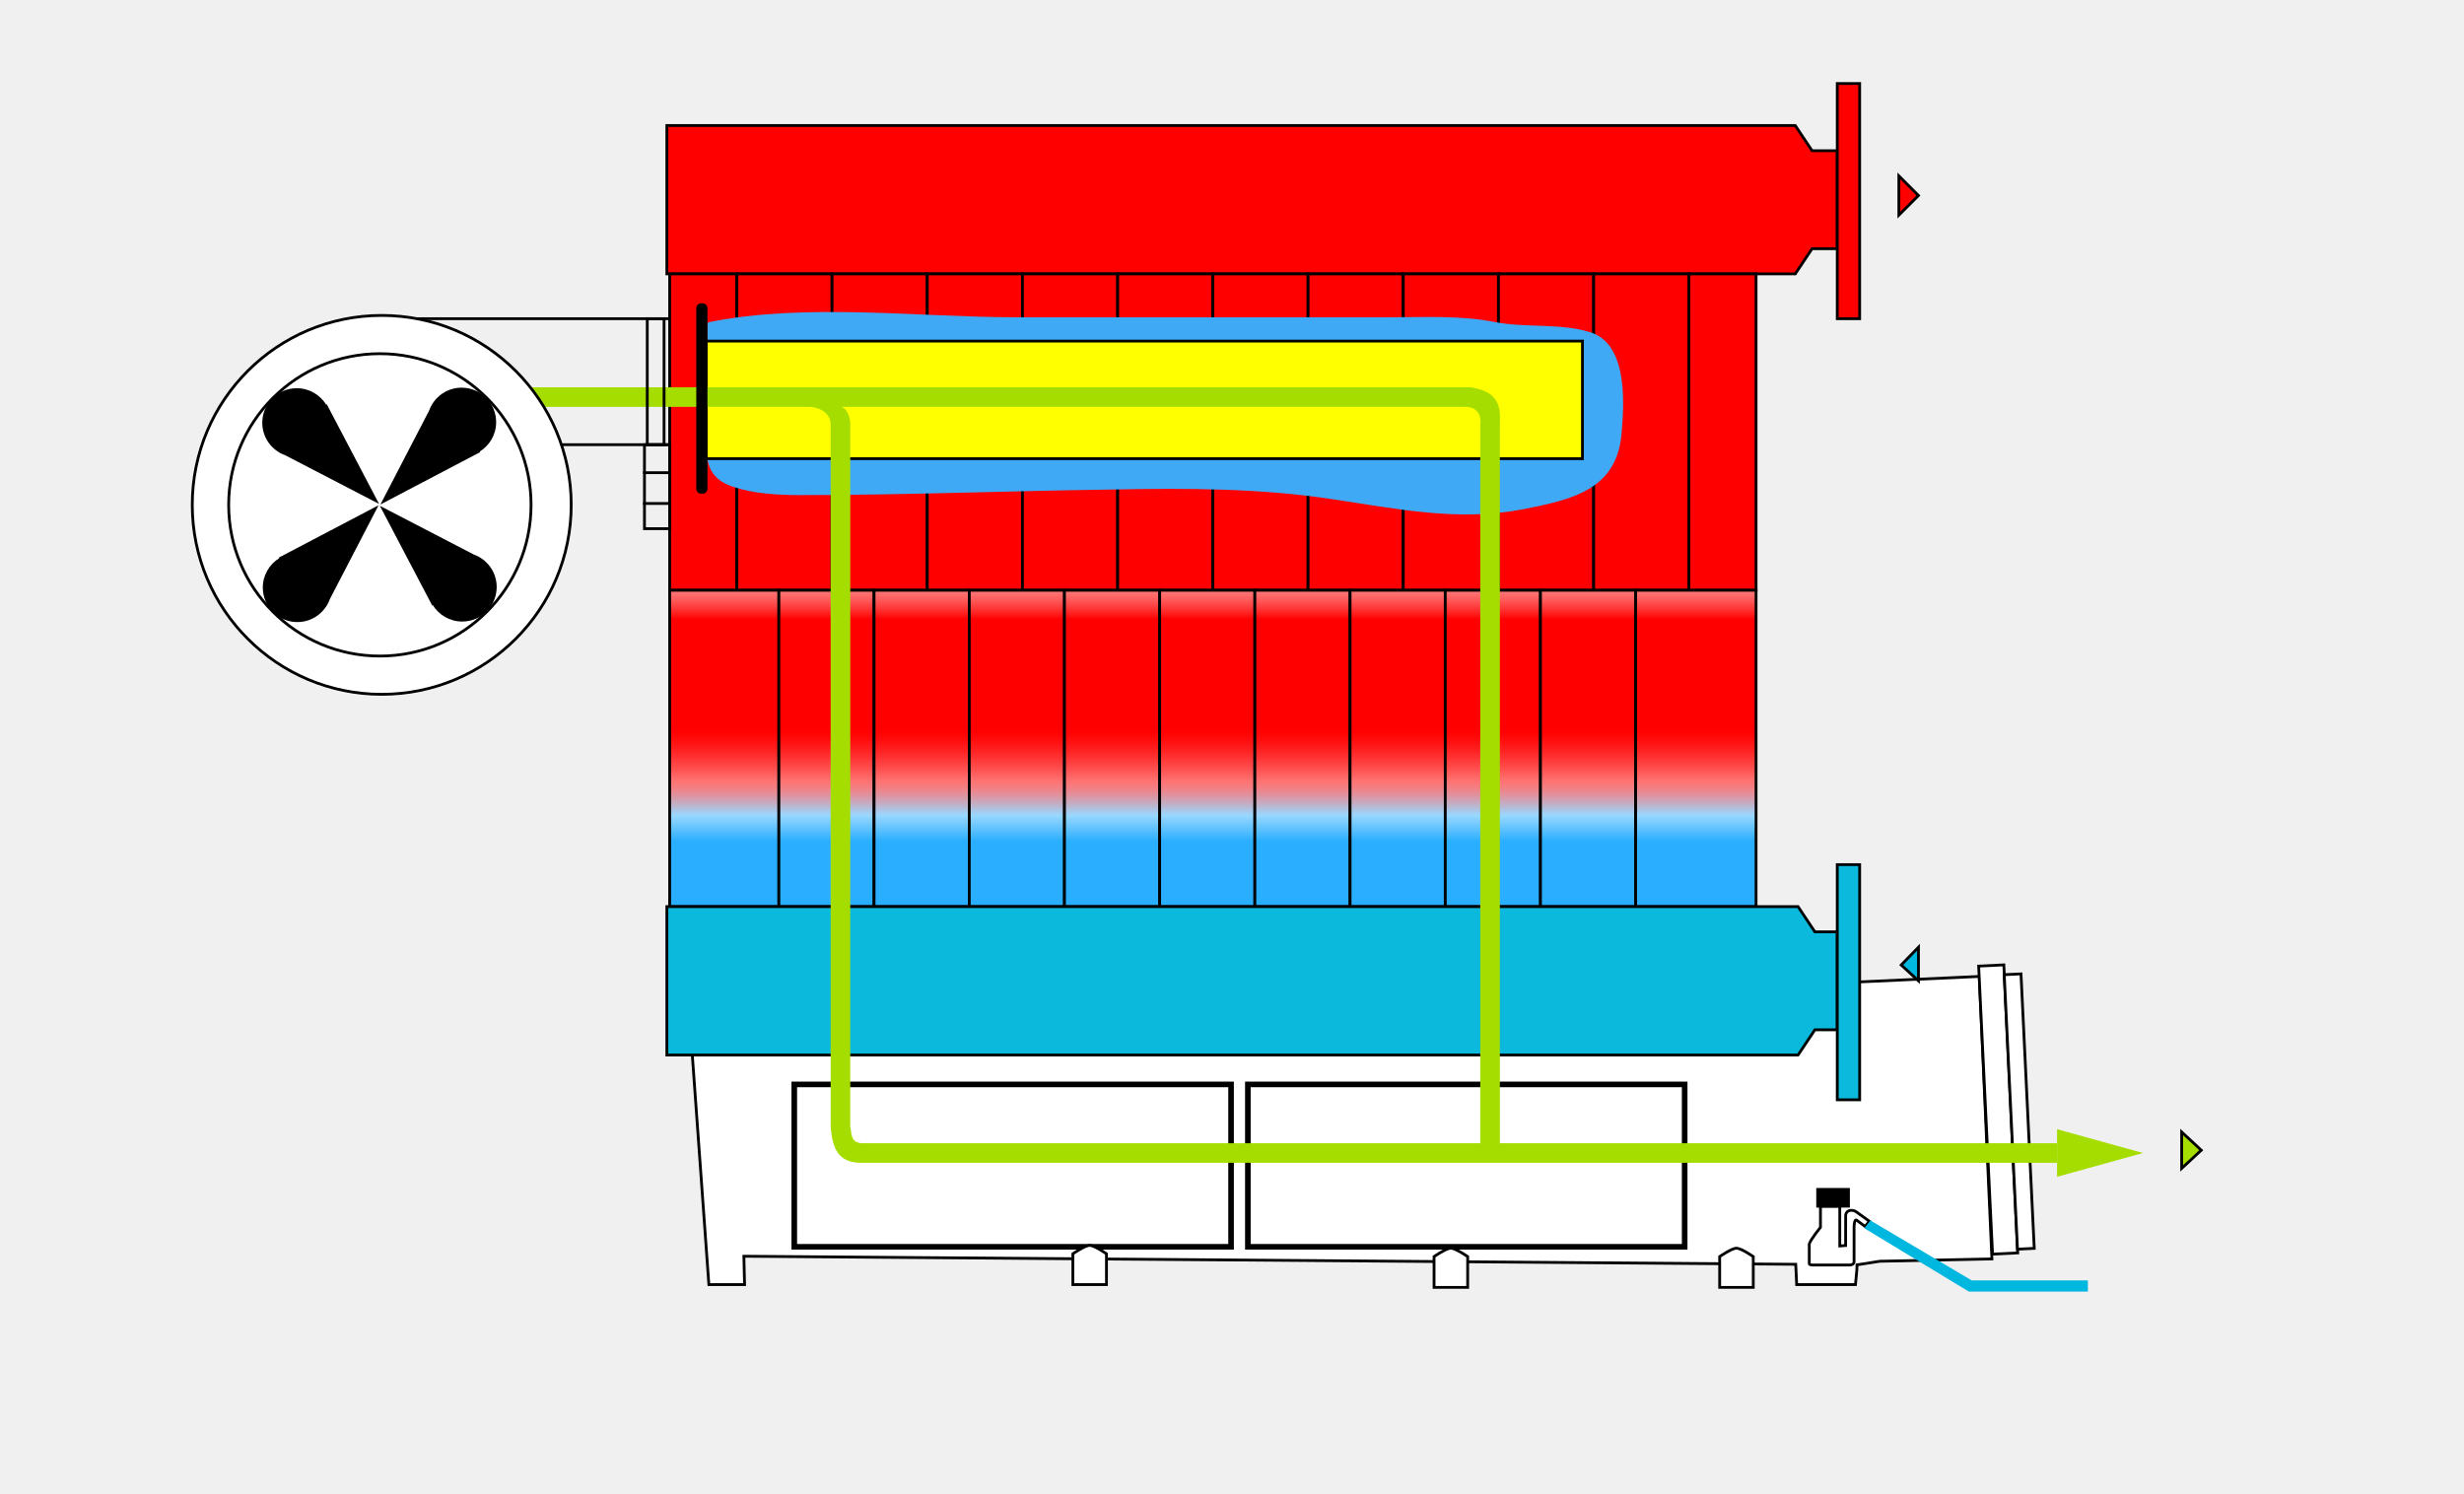
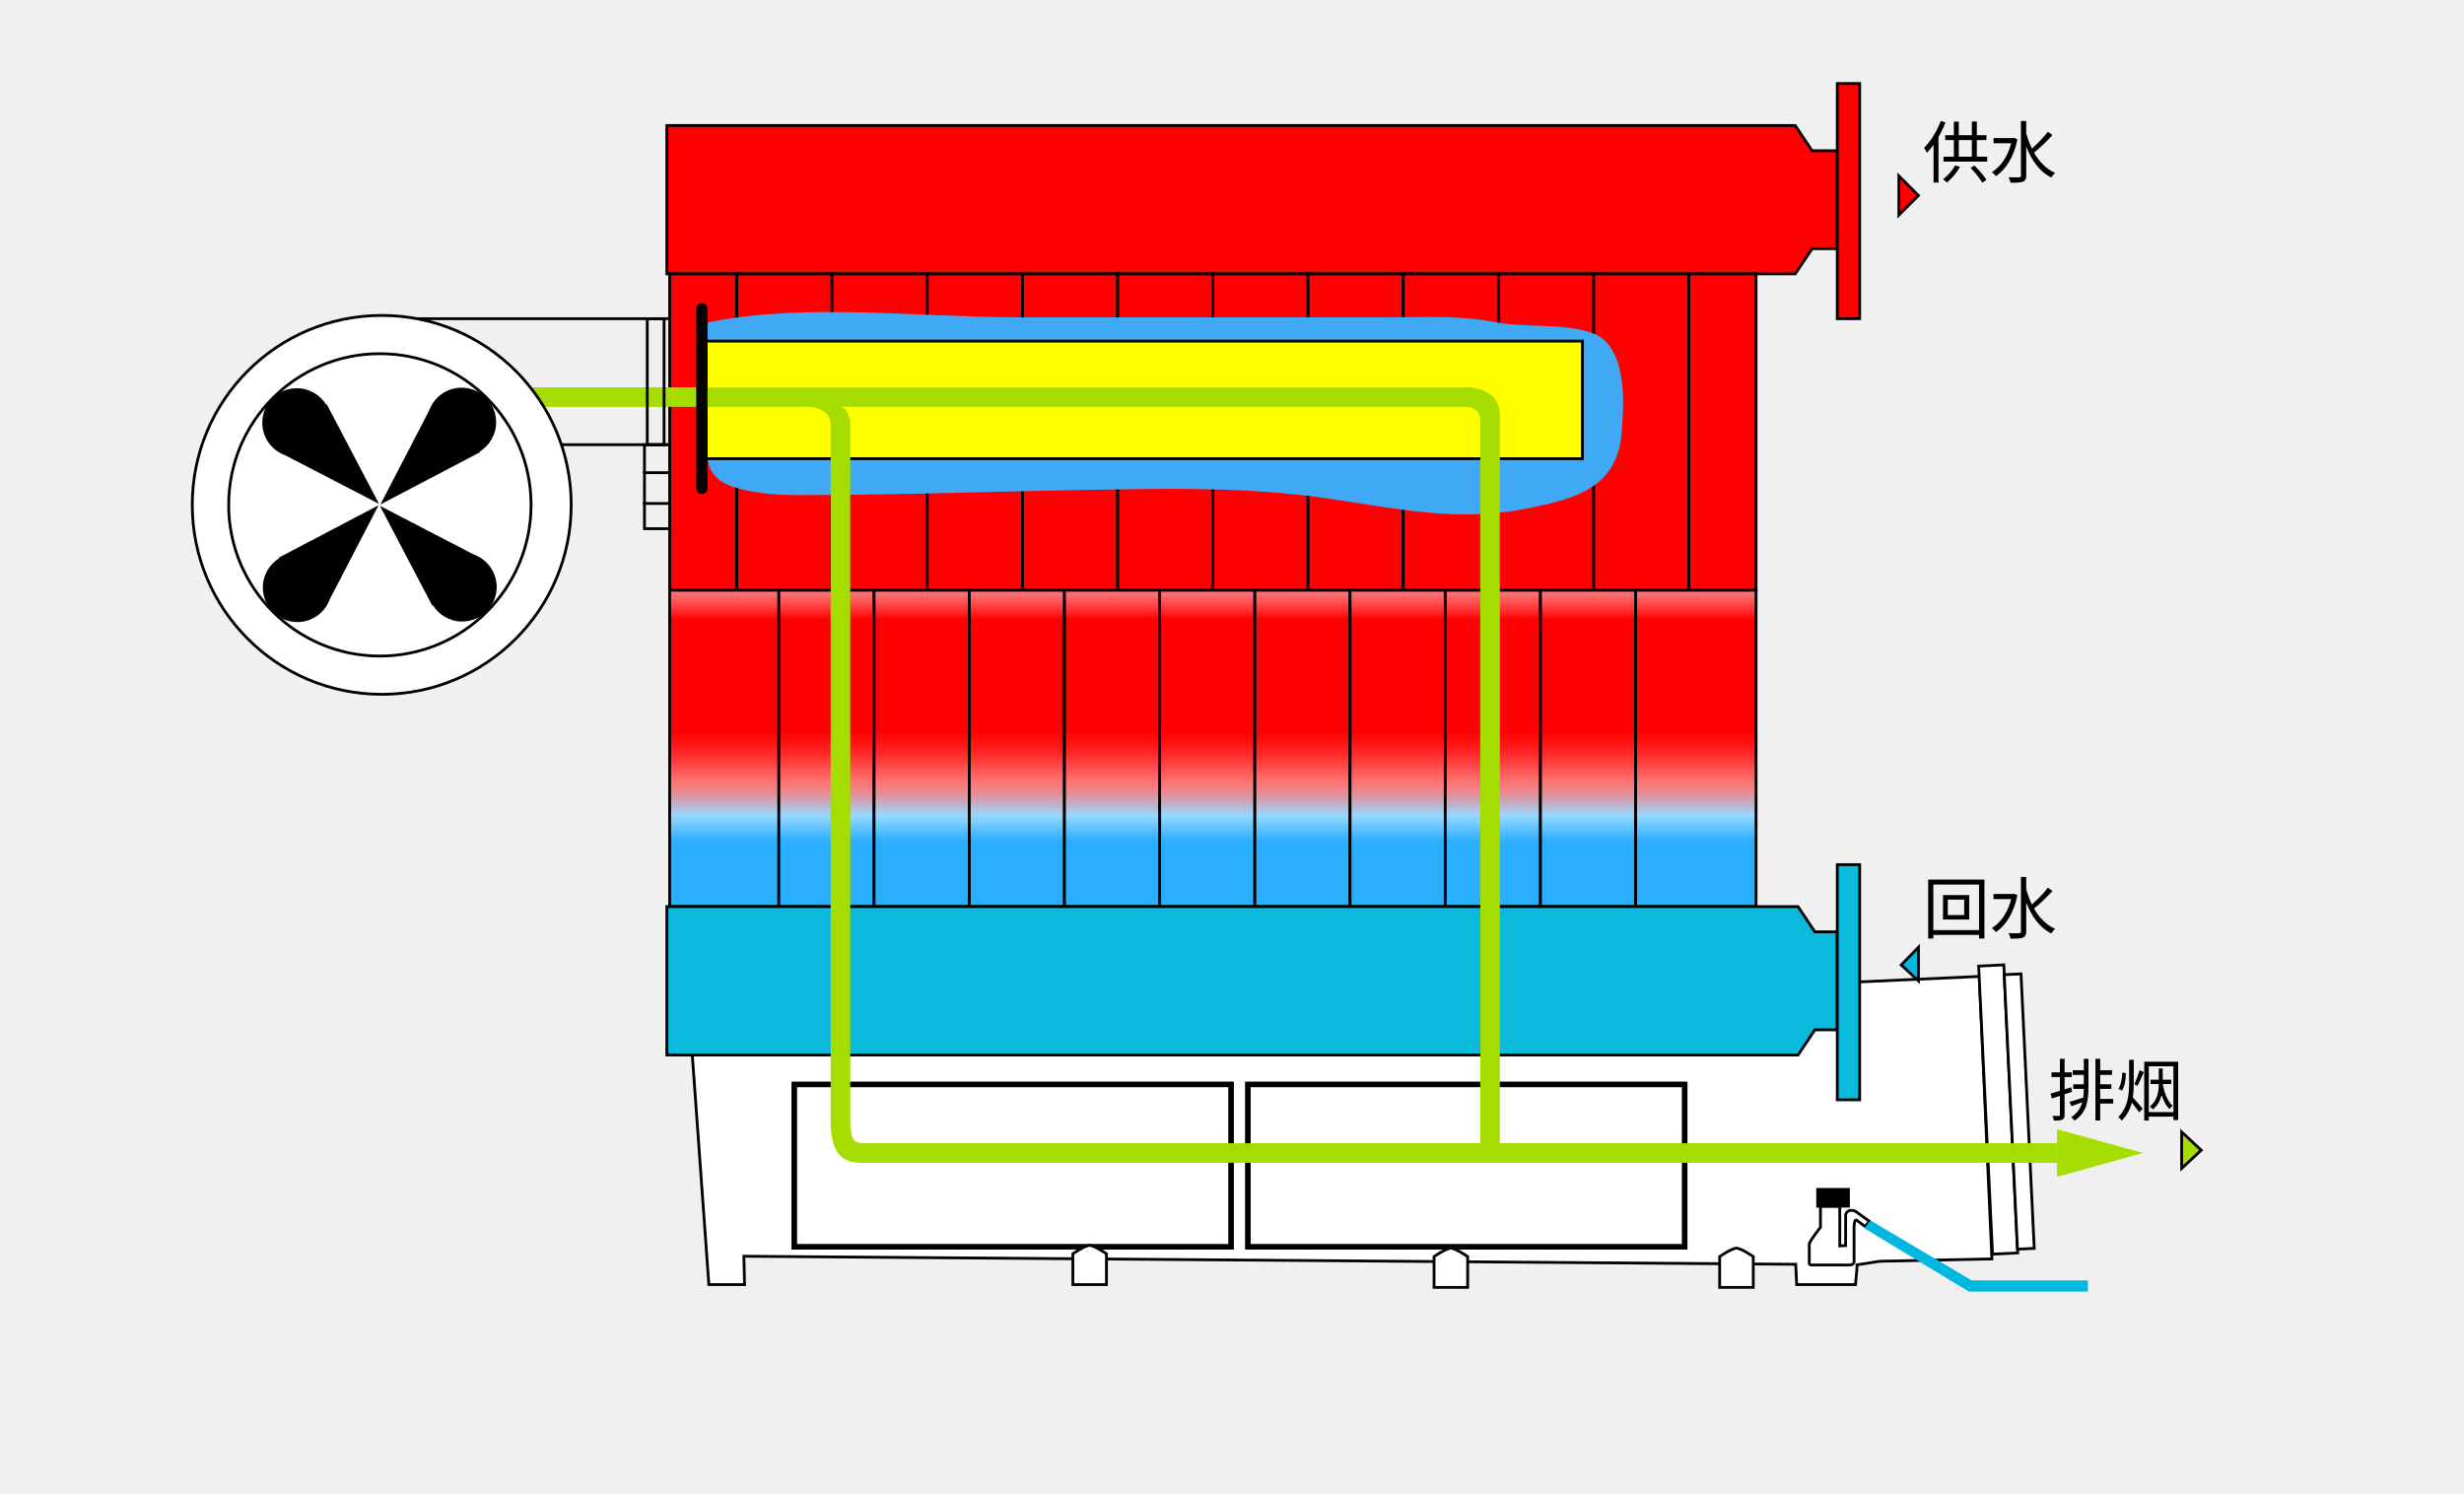
<svg xmlns="http://www.w3.org/2000/svg" version="1.1" id="图层_1" x="0px" y="0px" viewBox="0 0 1320 800" xml:space="preserve">
  <defs>
    <linearGradient id="SVGID_1_" x1="0%" y1="0%" x2="0%" y2="100%">
      <stop offset="0" style="stop-color:#FF7676" />
      <stop offset="0.014" style="stop-color:#FF6D6D" />
      <stop offset="0.037" style="stop-color:#FF5353" />
      <stop offset="0.067" style="stop-color:#FF2A2A" />
      <stop offset="0.093" style="stop-color:#FF0000" />
      <stop offset="0.441" style="stop-color:#FF0000" />
      <stop offset="0.466" style="stop-color:#FF0909" />
      <stop offset="0.508" style="stop-color:#FF2323" />
      <stop offset="0.524" style="stop-color:#FF2F2F" />
      <stop offset="0.565" style="stop-color:#FF5050" />
      <stop offset="0.603" style="stop-color:#FF7373" />
      <stop offset="0.617" style="stop-color:#F87A7C" />
      <stop offset="0.641" style="stop-color:#E68C96" />
      <stop offset="0.671" style="stop-color:#C7AABF" />
      <stop offset="0.707" style="stop-color:#9ED3F8" />
      <stop offset="0.711" style="stop-color:#99D8FF" />
      <stop offset="0.794" style="stop-color:#2AAEFF" />
    </linearGradient>
  </defs>
  <g id="main" transform="matrix( 1.5, 0, 0, 1.5, -350,-100) ">
    <g id="bottom">
      <g>
        <polygon fill="#FFFFFF" stroke="#000000" stroke-miterlimit="10" points="944.729,516.334 940.222,415.435 891.271,417.666      891.756,428.5 479.5,428.5 486.5,525.5 499.25,525.5 499,515.375 874.668,518.25 875.001,525.5 896.001,525.5 896.5,520.167      896.547,518.444 904.66,517.169    " />
        <rect x="517" y="454" fill="none" stroke="#000000" stroke-width="2" stroke-miterlimit="10" width="156" height="58" />
        <rect x="679" y="454" fill="none" stroke="#000000" stroke-width="2" stroke-miterlimit="10" width="156" height="58" />
        <path fill="#FFFFFF" stroke="#000000" stroke-miterlimit="10" d="M628.5,525.5h-12v-11c0,0,4.323-3,6-3s6,3,6,3V525.5z" />
        <path fill="#FFFFFF" stroke="#000000" stroke-miterlimit="10" d="M757.5,526.5h-12v-11c0,0,4.323-3,6-3s6,3,6,3V526.5z" />
        <path fill="#FFFFFF" stroke="#000000" stroke-miterlimit="10" d="M859.5,526.5h-12v-11c0,0,4.323-3,6-3s6,3,6,3V526.5z" />
        <rect x="942.5" y="411.5" transform="matrix(0.9988 -0.0482 0.0482 0.9988 -21.207 46.1628)" fill="#FFFFFF" stroke="#000000" stroke-miterlimit="10" width="9" height="103" />
        <rect x="951.541" y="414.597" transform="matrix(0.9988 -0.0482 0.0482 0.9988 -21.2526 46.5779)" fill="#FFFFFF" stroke="#000000" stroke-miterlimit="10" width="5.993" height="98.155" />
      </g>
      <g>
        <rect x="882.5" y="491.5" stroke="#000000" stroke-miterlimit="10" width="11" height="6" />
        <path fill="none" stroke="#000000" stroke-miterlimit="10" d="M879.5,511v7c0,0.5,0.813,0.5,1.313,0.5H894     c0.75,0,1.344-0.346,1.5-0.938V505c0,0,0-3.081,0.938-2.5l3,2.25l1.517-1.887l-4.517-3.238c-1.125-0.938-3.625-1.104-3.938,1.063     l-0.016,10.859l-2.078,0.161l-0.011-14.208H883.5v7.563C883.5,505.063,880.022,509.288,879.5,511z" />
      </g>
      <polygon id="blue-pipe_1_" fill="#00B7DF" points="979,528 979,524 937.5,524 901.333,502.583 899.167,505.379 936.5,528   " />
    </g>
    <g id="red-part">
      <polygon fill="#FF0000" stroke="#000000" stroke-miterlimit="10" points="880.5,120.5 874.5,111.5 471.5,111.5 471.5,164.5     874.5,164.5 880.5,155.5 889.5,155.5 889.5,120.5   " />
      <rect x="889.5" y="96.5" fill="#FF0000" stroke="#000000" stroke-miterlimit="10" width="8" height="84" />
      <polygon fill="#FF0000" stroke="#000000" stroke-miterlimit="10" points="911.5,143.5 911.5,129.5 918.5,136.5   " />
      <g id="grid">
        <rect x="472.5" y="164.5" fill="#FF0000" stroke="#000000" stroke-miterlimit="10" width="24" height="113" />
        <rect x="836.5" y="164.5" fill="#FF0000" stroke="#000000" stroke-miterlimit="10" width="24" height="113" />
        <rect x="496.5" y="164.5" fill="#FF0000" stroke="#000000" stroke-miterlimit="10" width="34" height="113" />
        <rect x="530.5" y="164.5" fill="#FF0000" stroke="#000000" stroke-miterlimit="10" width="34" height="113" />
        <rect x="564.5" y="164.5" fill="#FF0000" stroke="#000000" stroke-miterlimit="10" width="34" height="113" />
        <rect x="598.5" y="164.5" fill="#FF0000" stroke="#000000" stroke-miterlimit="10" width="34" height="113" />
        <rect x="632.5" y="164.5" fill="#FF0000" stroke="#000000" stroke-miterlimit="10" width="34" height="113" />
        <rect x="666.5" y="164.5" fill="#FF0000" stroke="#000000" stroke-miterlimit="10" width="34" height="113" />
        <rect x="700.5" y="164.5" fill="#FF0000" stroke="#000000" stroke-miterlimit="10" width="34" height="113" />
        <rect x="734.5" y="164.5" fill="#FF0000" stroke="#000000" stroke-miterlimit="10" width="34" height="113" />
        <rect x="768.5" y="164.5" fill="#FF0000" stroke="#000000" stroke-miterlimit="10" width="34" height="113" />
        <rect x="802.5" y="164.5" fill="#FF0000" stroke="#000000" stroke-miterlimit="10" width="34" height="113" />
      </g>
    </g>
    <g>
      <path fill="#3FA9F5" d="M486.5,181.75c34.5-7,75-1.75,110-1.75c44.5,0,89,0,133,0c13,0,25.5-0.75,38,1.75    c10.5,2,23,0.375,33,3.375c14,3.5,13,24.438,12,35.938c-1.5,20.5-17.5,23.969-35,27.469c-23.5,4.5-44.5-0.016-68-3.516    c-26-4-52.5-4.008-78.5-3.508c-37.5,0.5-74.5,1.996-112,1.996c-8,0-16.5-0.502-24-3.002c-10.5-3.5-9.5-11.501-9.5-21.501    c0-12.5,0.5-24.875,0.5-36.875" />
    </g>
    <g>
      <rect x="472.5" y="277.5" fill="url(#SVGID_1_)" stroke="#000000" stroke-miterlimit="10" width="39" height="113" />
      <rect x="511.5" y="277.5" fill="url(#SVGID_1_)" stroke="#000000" stroke-miterlimit="10" width="34" height="113" />
      <rect x="545.5" y="277.5" fill="url(#SVGID_1_)" stroke="#000000" stroke-miterlimit="10" width="34" height="113" />
      <rect x="579.5" y="277.5" fill="url(#SVGID_1_)" stroke="#000000" stroke-miterlimit="10" width="34" height="113" />
      <rect x="613.5" y="277.5" fill="url(#SVGID_1_)" stroke="#000000" stroke-miterlimit="10" width="34" height="113" />
      <rect x="647.5" y="277.5" fill="url(#SVGID_1_)" stroke="#000000" stroke-miterlimit="10" width="34" height="113" />
      <rect x="681.5" y="277.5" fill="url(#SVGID_1_)" stroke="#000000" stroke-miterlimit="10" width="34" height="113" />
      <rect x="715.5" y="277.5" fill="url(#SVGID_1_)" stroke="#000000" stroke-miterlimit="10" width="34" height="113" />
      <rect x="749.5" y="277.5" fill="url(#SVGID_1_)" stroke="#000000" stroke-miterlimit="10" width="34" height="113" />
      <rect x="783.5" y="277.5" fill="url(#SVGID_1_)" stroke="#000000" stroke-miterlimit="10" width="34" height="113" />
      <rect x="817.5" y="277.5" fill="url(#SVGID_1_)" stroke="#000000" stroke-miterlimit="10" width="43" height="113" />
    </g>
    <g id="blue-part">
      <polygon fill="#0AB9DB" stroke="#000000" stroke-miterlimit="10" points="881.5,399.5 875.5,390.5 471.5,390.5 471.5,443.5     875.5,443.5 881.5,434.5 889.5,434.5 889.5,399.5   " />
      <rect x="889.5" y="375.5" fill="#0AB9DB" stroke="#000000" stroke-miterlimit="10" width="8" height="84" />
    </g>
    <g id="pipe">
      <rect id="yellow" x="485.5" y="188.5" fill="#FFFF00" stroke="#000000" stroke-miterlimit="10" width="313" height="42" />
      <path id="green-pipe" fill="#A5DD00" d="M769,475V217.836c0.147-4.127,0.5-10.836-9-12.502L759,205H422v7h101    c7.5,0.999,7,6.416,7,6.416V469c0.625,8.438,3.001,13,11,13h427v-7H769z M537,469V217.666c0,0-0.25-4.75-3.25-5.666H757    c6,0.25,5,6.169,5,6.169V475H541C536.833,474.667,537.552,470.996,537,469z" />
      <polygon fill="#A5DD00" points="968,470 968,487 998.667,478.5   " />
      <path id="black-line" d="M486,241.25c0,0.966-0.784,1.75-1.75,1.75h-0.5c-0.966,0-1.75-0.784-1.75-1.75v-64.5    c0-0.966,0.784-1.75,1.75-1.75h0.5c0.966,0,1.75,0.784,1.75,1.75V241.25z" />
    </g>
    <g>
      <rect x="464.5" y="180.5" fill="none" stroke="#000000" stroke-miterlimit="10" width="6" height="45" />
      <rect x="463.5" y="225.5" fill="none" stroke="#000000" stroke-miterlimit="10" width="9" height="30" />
      <line fill="none" stroke="#000000" stroke-miterlimit="10" x1="463" y1="235.5" x2="472" y2="235.5" />
      <line fill="none" stroke="#000000" stroke-miterlimit="10" x1="463" y1="246.5" x2="472" y2="246.5" />
      <rect x="380" y="180" width="92" height="1" />
      <rect x="434" y="225" width="39" height="1" />
    </g>
    <g id="fan">
      <circle fill="#FFFFFF" stroke="#000000" stroke-miterlimit="10" cx="369.667" cy="247" r="67.667" />
      <circle fill="#FFFFFF" stroke="#000000" stroke-miterlimit="10" cx="369" cy="247" r="54" />
      <g>
        <path d="M368.724,246.667l-18.714-35.652l-0.172,0.211c-2.169-3.531-6.056-5.895-10.504-5.895     c-6.812,0-12.333,5.522-12.333,12.333c0,5.352,3.415,9.894,8.18,11.601L368.724,246.667z" />
        <path d="M369.194,246.861l35.652-18.714l-0.211-0.172c3.531-2.169,5.895-6.056,5.895-10.504c0-6.812-5.522-12.334-12.333-12.334     c-5.352,0-9.894,3.415-11.601,8.18L369.194,246.861z" />
        <path d="M369,247.331l18.714,35.652l0.172-0.211c2.169,3.531,6.056,5.895,10.504,5.895c6.812,0,12.334-5.522,12.334-12.333     c0-5.352-3.415-9.894-8.18-11.601L369,247.331z" />
        <path d="M368.53,247.138l-35.652,18.714l0.211,0.172c-3.531,2.169-5.895,6.056-5.895,10.504c0,6.812,5.522,12.334,12.333,12.334     c5.352,0,9.894-3.415,11.601-8.18L368.53,247.138z" />
      </g>
    </g>
    <polygon fill="#00B7DF" stroke="#000000" stroke-miterlimit="10" points="918.5,405 918.5,417 912.333,411.343  " />
    <polygon fill="#A5DD00" stroke="#000000" stroke-miterlimit="10" points="1012.5,471 1012.5,484 1019.5,477.5  " />
+     <g>
+       <text x="920" y="130" fill="#000000" font-size="24">供水</text>
+       <text x="920" y="400" fill="#000000" font-size="24">回水</text>
+       <text x="965" y="465" fill="#000000" font-size="24">排烟</text>
+     </g>
    <g id="dash_container">

	</g>
    <g id="fire_container">

	</g>
    <g id="dash_smoke_container">

	</g>
  </g>
</svg>
